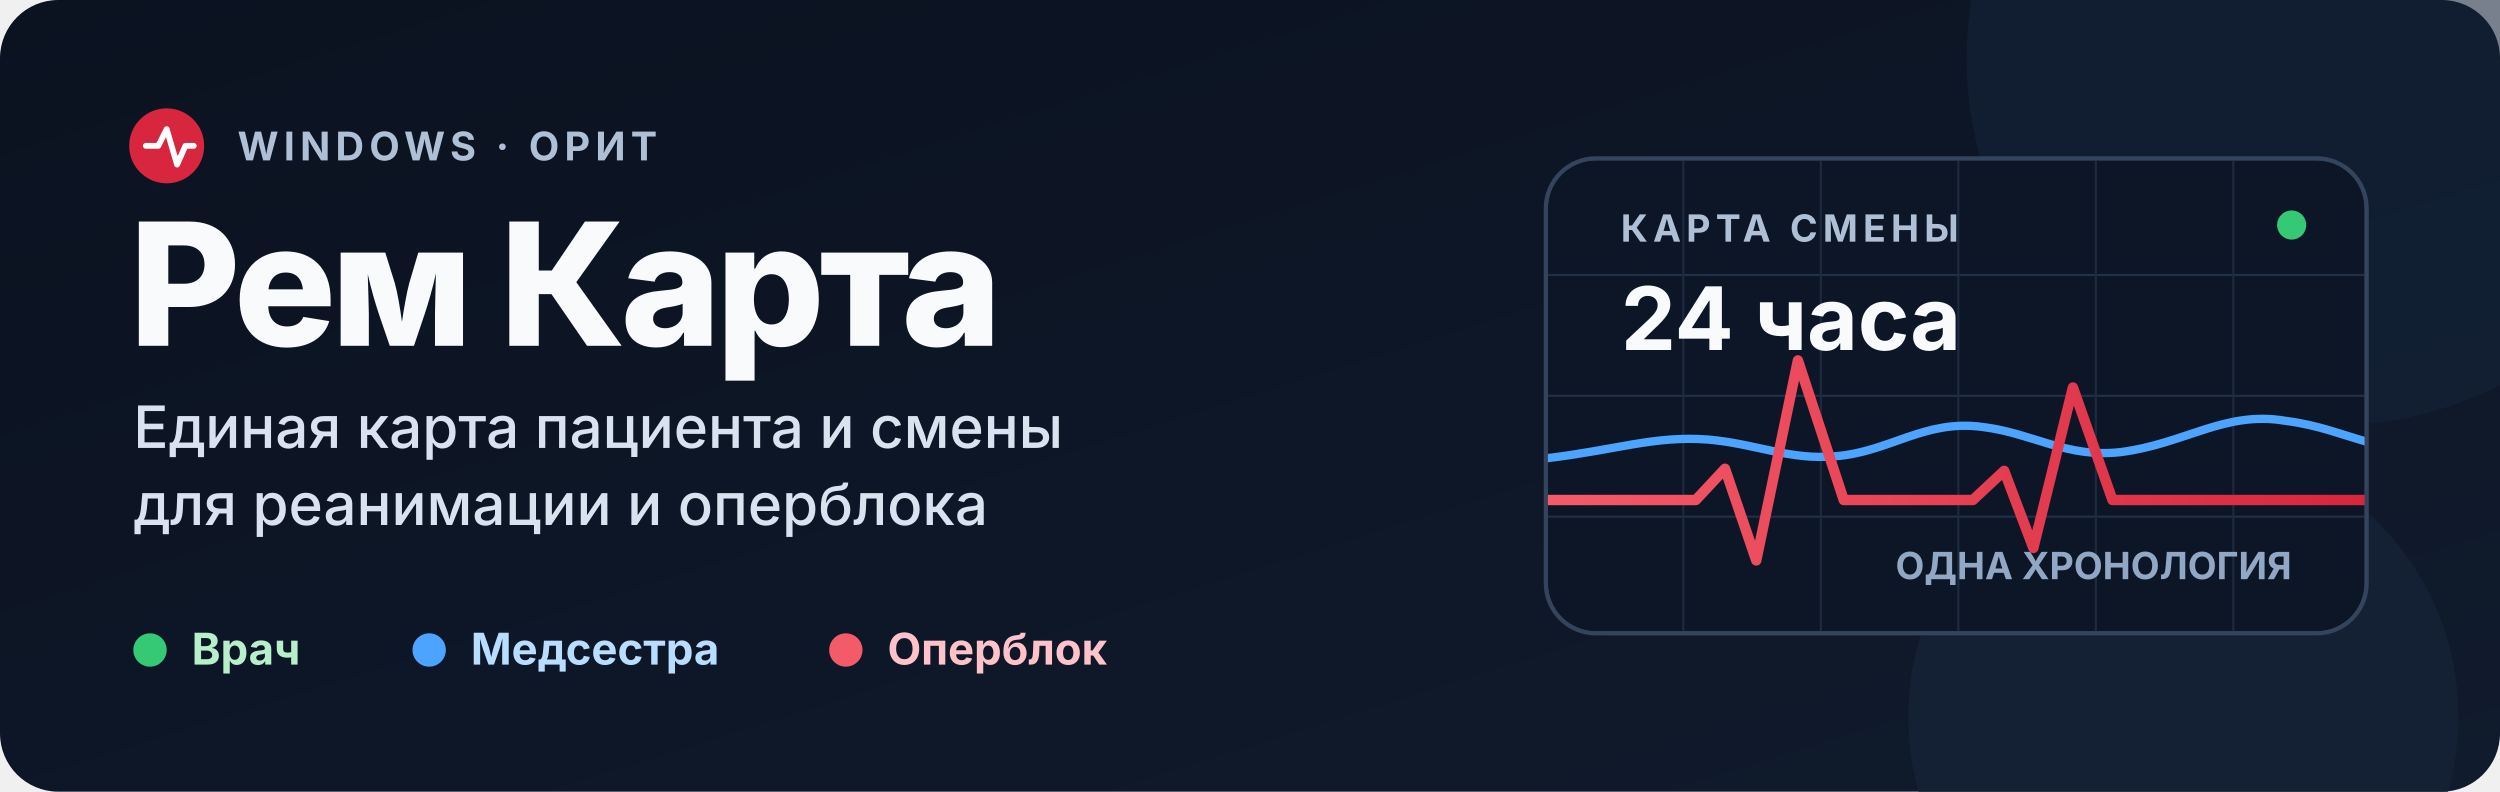
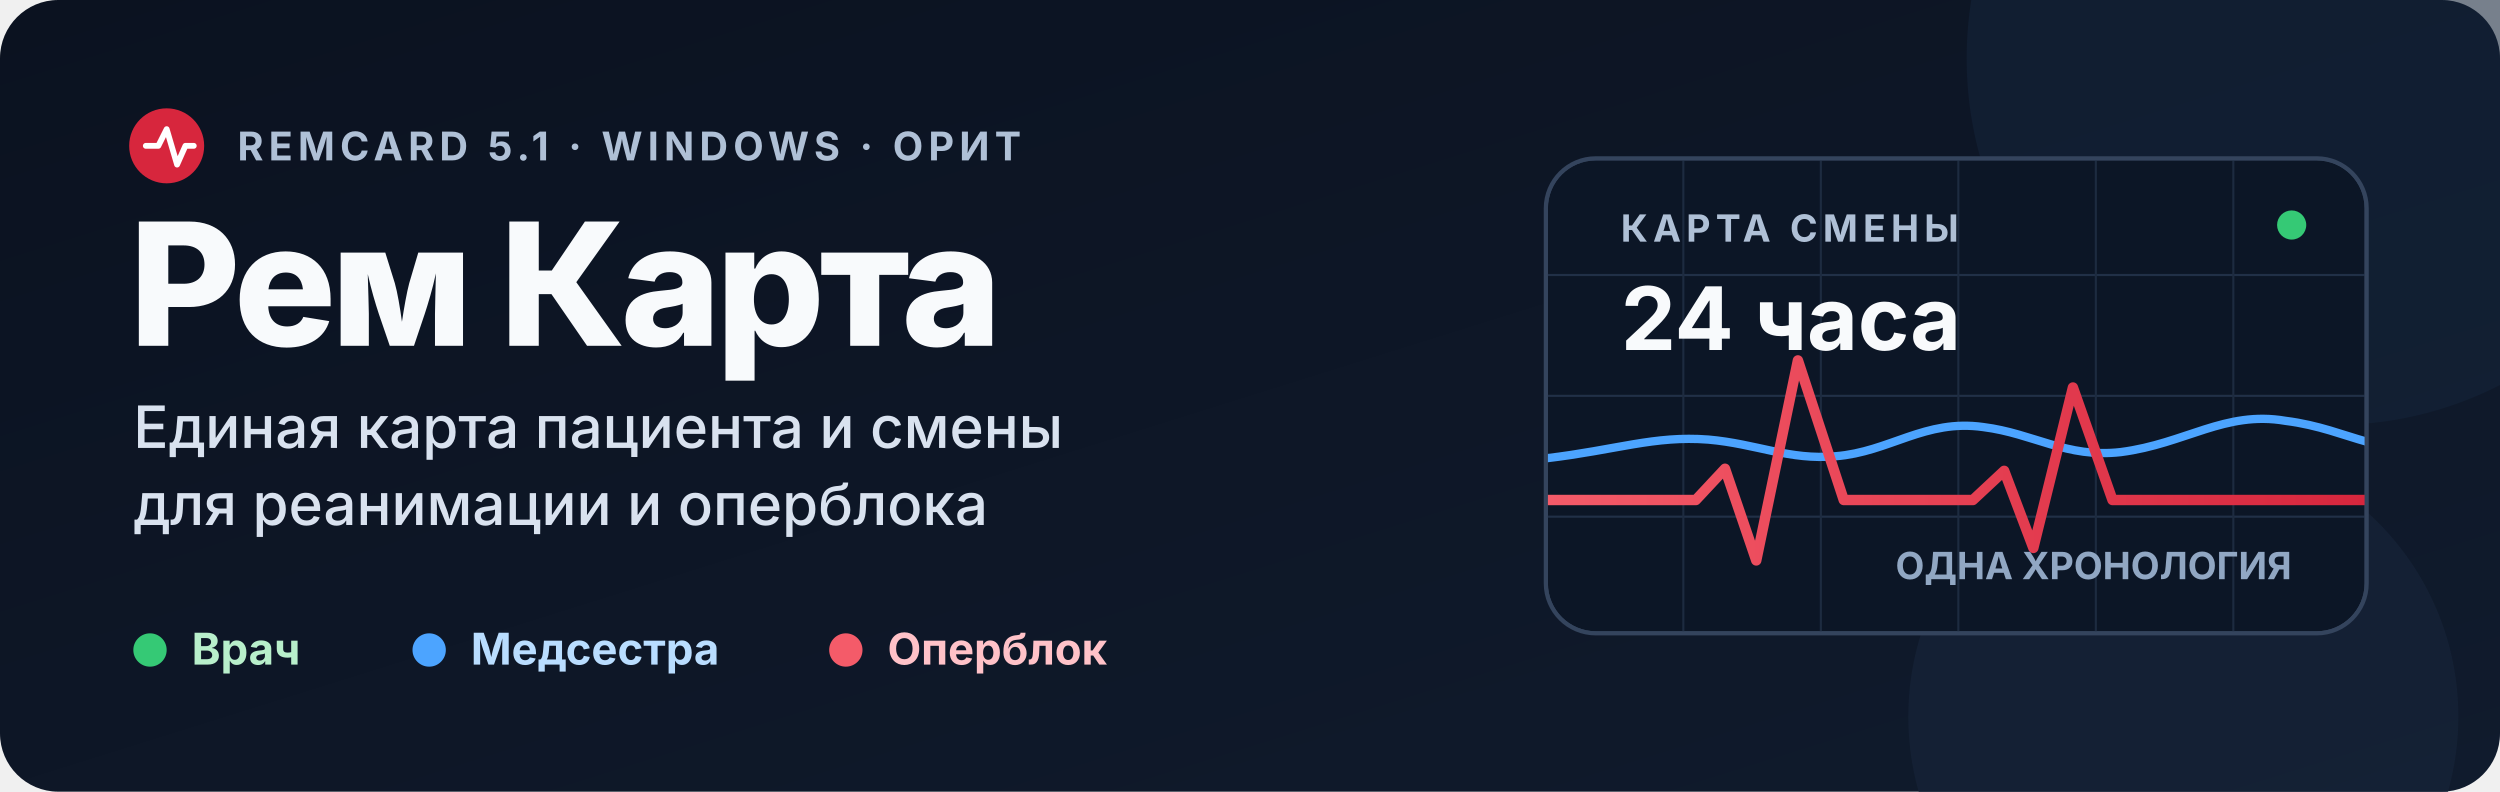
<svg xmlns="http://www.w3.org/2000/svg" width="1200" height="380" viewBox="0 0 1200 380" role="img" aria-labelledby="title desc">
  <defs>
    <linearGradient id="background" x1="0" y1="0" x2="1" y2="1">
      <stop offset="0" stop-color="#0B1220" />
      <stop offset="1" stop-color="#101B2D" />
    </linearGradient>
    <linearGradient id="trace" x1="0" y1="0" x2="1" y2="0">
      <stop offset="0" stop-color="#F45B69" />
      <stop offset="1" stop-color="#D7263D" />
    </linearGradient>
    <clipPath id="timeline-clip">
      <rect x="742" y="76" width="394" height="228" rx="24" />
    </clipPath>
  </defs>
  <rect width="1200" height="380" rx="28" fill="url(#background)" />
  <circle cx="1120" cy="28" r="176" fill="#14243B" opacity="0.55" />
  <circle cx="1048" cy="344" r="132" fill="#162338" opacity="0.72" />
  <g font-family="-apple-system, BlinkMacSystemFont, 'Segoe UI', sans-serif">
    <g transform="translate(62 52)">
      <circle cx="18" cy="18" r="18" fill="#D7263D" />
      <path d="M8 18h6l4-8 5 17 4-9h4" fill="none" stroke="#FFFFFF" stroke-width="2.8" stroke-linecap="round" stroke-linejoin="round" />
-       <text x="52" y="25" fill="#AFC0D6" font-size="19" font-weight="700" letter-spacing="2.5">WINDOWS · ОРИТ</text>
+       <text x="52" y="25" fill="#AFC0D6" font-size="19" font-weight="700" letter-spacing="2.5">REMCARD 5.1 · WINDOWS · ОРИТ</text>
    </g>
    <text x="62" y="166" fill="#F8FAFC" font-size="82" font-weight="760" letter-spacing="-2.5">Рем Карта</text>
    <text x="64" y="215" fill="#D9E2EF" font-size="28" font-weight="520">Единая карта пациента и смены</text>
    <text x="64" y="252" fill="#D9E2EF" font-size="28" font-weight="520">для реанимации и оперблока</text>
    <g transform="translate(64 304)" font-size="21" font-weight="700">
      <circle cx="8" cy="8" r="8" fill="#35C975" />
      <text x="28" y="15" fill="#B8EFCB">Врач</text>
      <circle cx="142" cy="8" r="8" fill="#4CA4FF" />
      <text x="162" y="15" fill="#B9DDFF">Медсестра</text>
      <circle cx="342" cy="8" r="8" fill="#F45B69" />
      <text x="362" y="15" fill="#FFC2C8">Оперблок</text>
    </g>
    <g clip-path="url(#timeline-clip)">
      <rect x="742" y="76" width="394" height="228" rx="24" fill="#0C1626" stroke="#34445D" stroke-width="2" />
      <path d="M742 132h394M742 190h394M742 248h394" stroke="#213047" stroke-width="1" />
      <path d="M808 76v228M874 76v228M940 76v228M1006 76v228M1072 76v228" stroke="#1D2B40" stroke-width="1" />
      <path d="M742 220c34-4 52-11 78-9 23 2 39 10 61 8 26-2 43-18 71-14 24 3 40 15 66 12 31-4 50-20 79-15 16 2 28 7 39 10" fill="none" stroke="#4CA4FF" stroke-width="4" stroke-linecap="round" />
      <path d="M742 240h72l14-15 15 44 20-96 22 67h62l15-14 14 37 19-77 19 54h122" fill="none" stroke="url(#trace)" stroke-width="5" stroke-linecap="round" stroke-linejoin="round" />
    </g>
    <rect x="742" y="76" width="394" height="228" rx="24" fill="none" stroke="#34445D" stroke-width="2" />
    <text x="778" y="116" fill="#AFC0D6" font-size="18" font-weight="700" letter-spacing="2.5">КАРТА СМЕНЫ</text>
    <text x="778" y="168" fill="#F8FAFC" font-size="42" font-weight="750">24 часа</text>
    <circle cx="1100" cy="108" r="7" fill="#35C975" />
    <text x="1100" y="278" text-anchor="end" fill="#91A7C3" font-size="18" font-weight="650">ОДНА ХРОНОЛОГИЯ</text>
  </g>
</svg>
